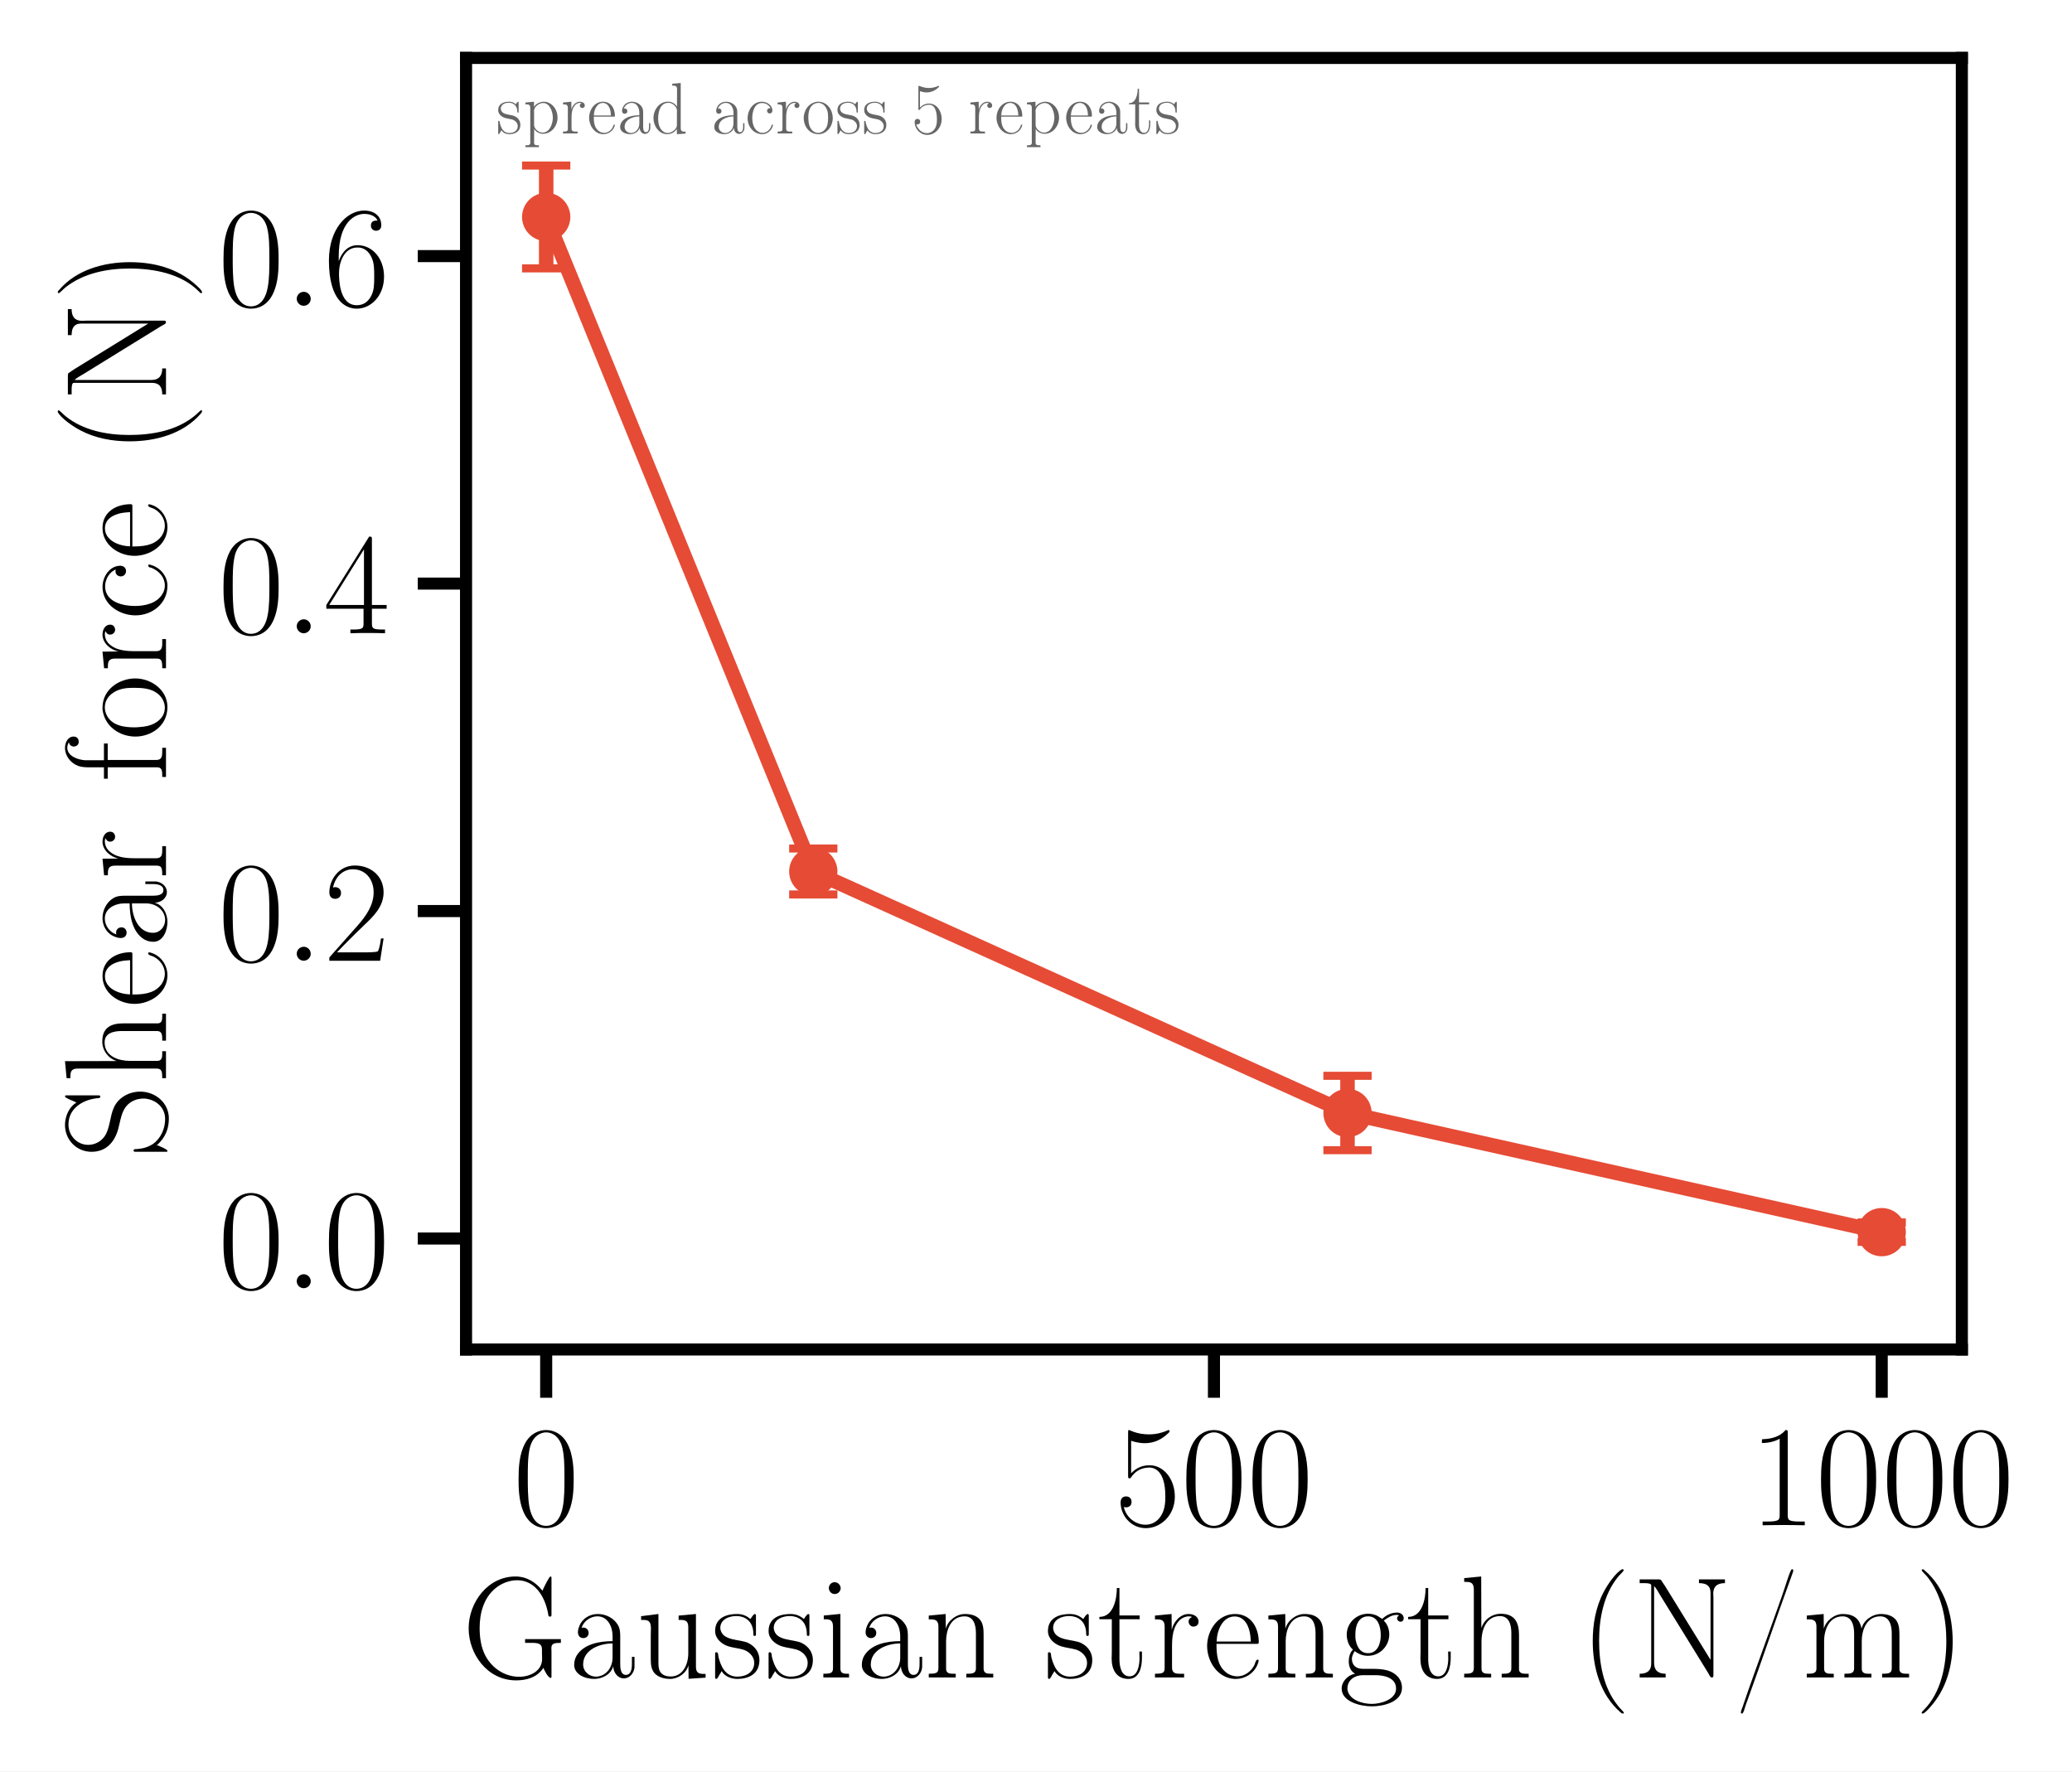
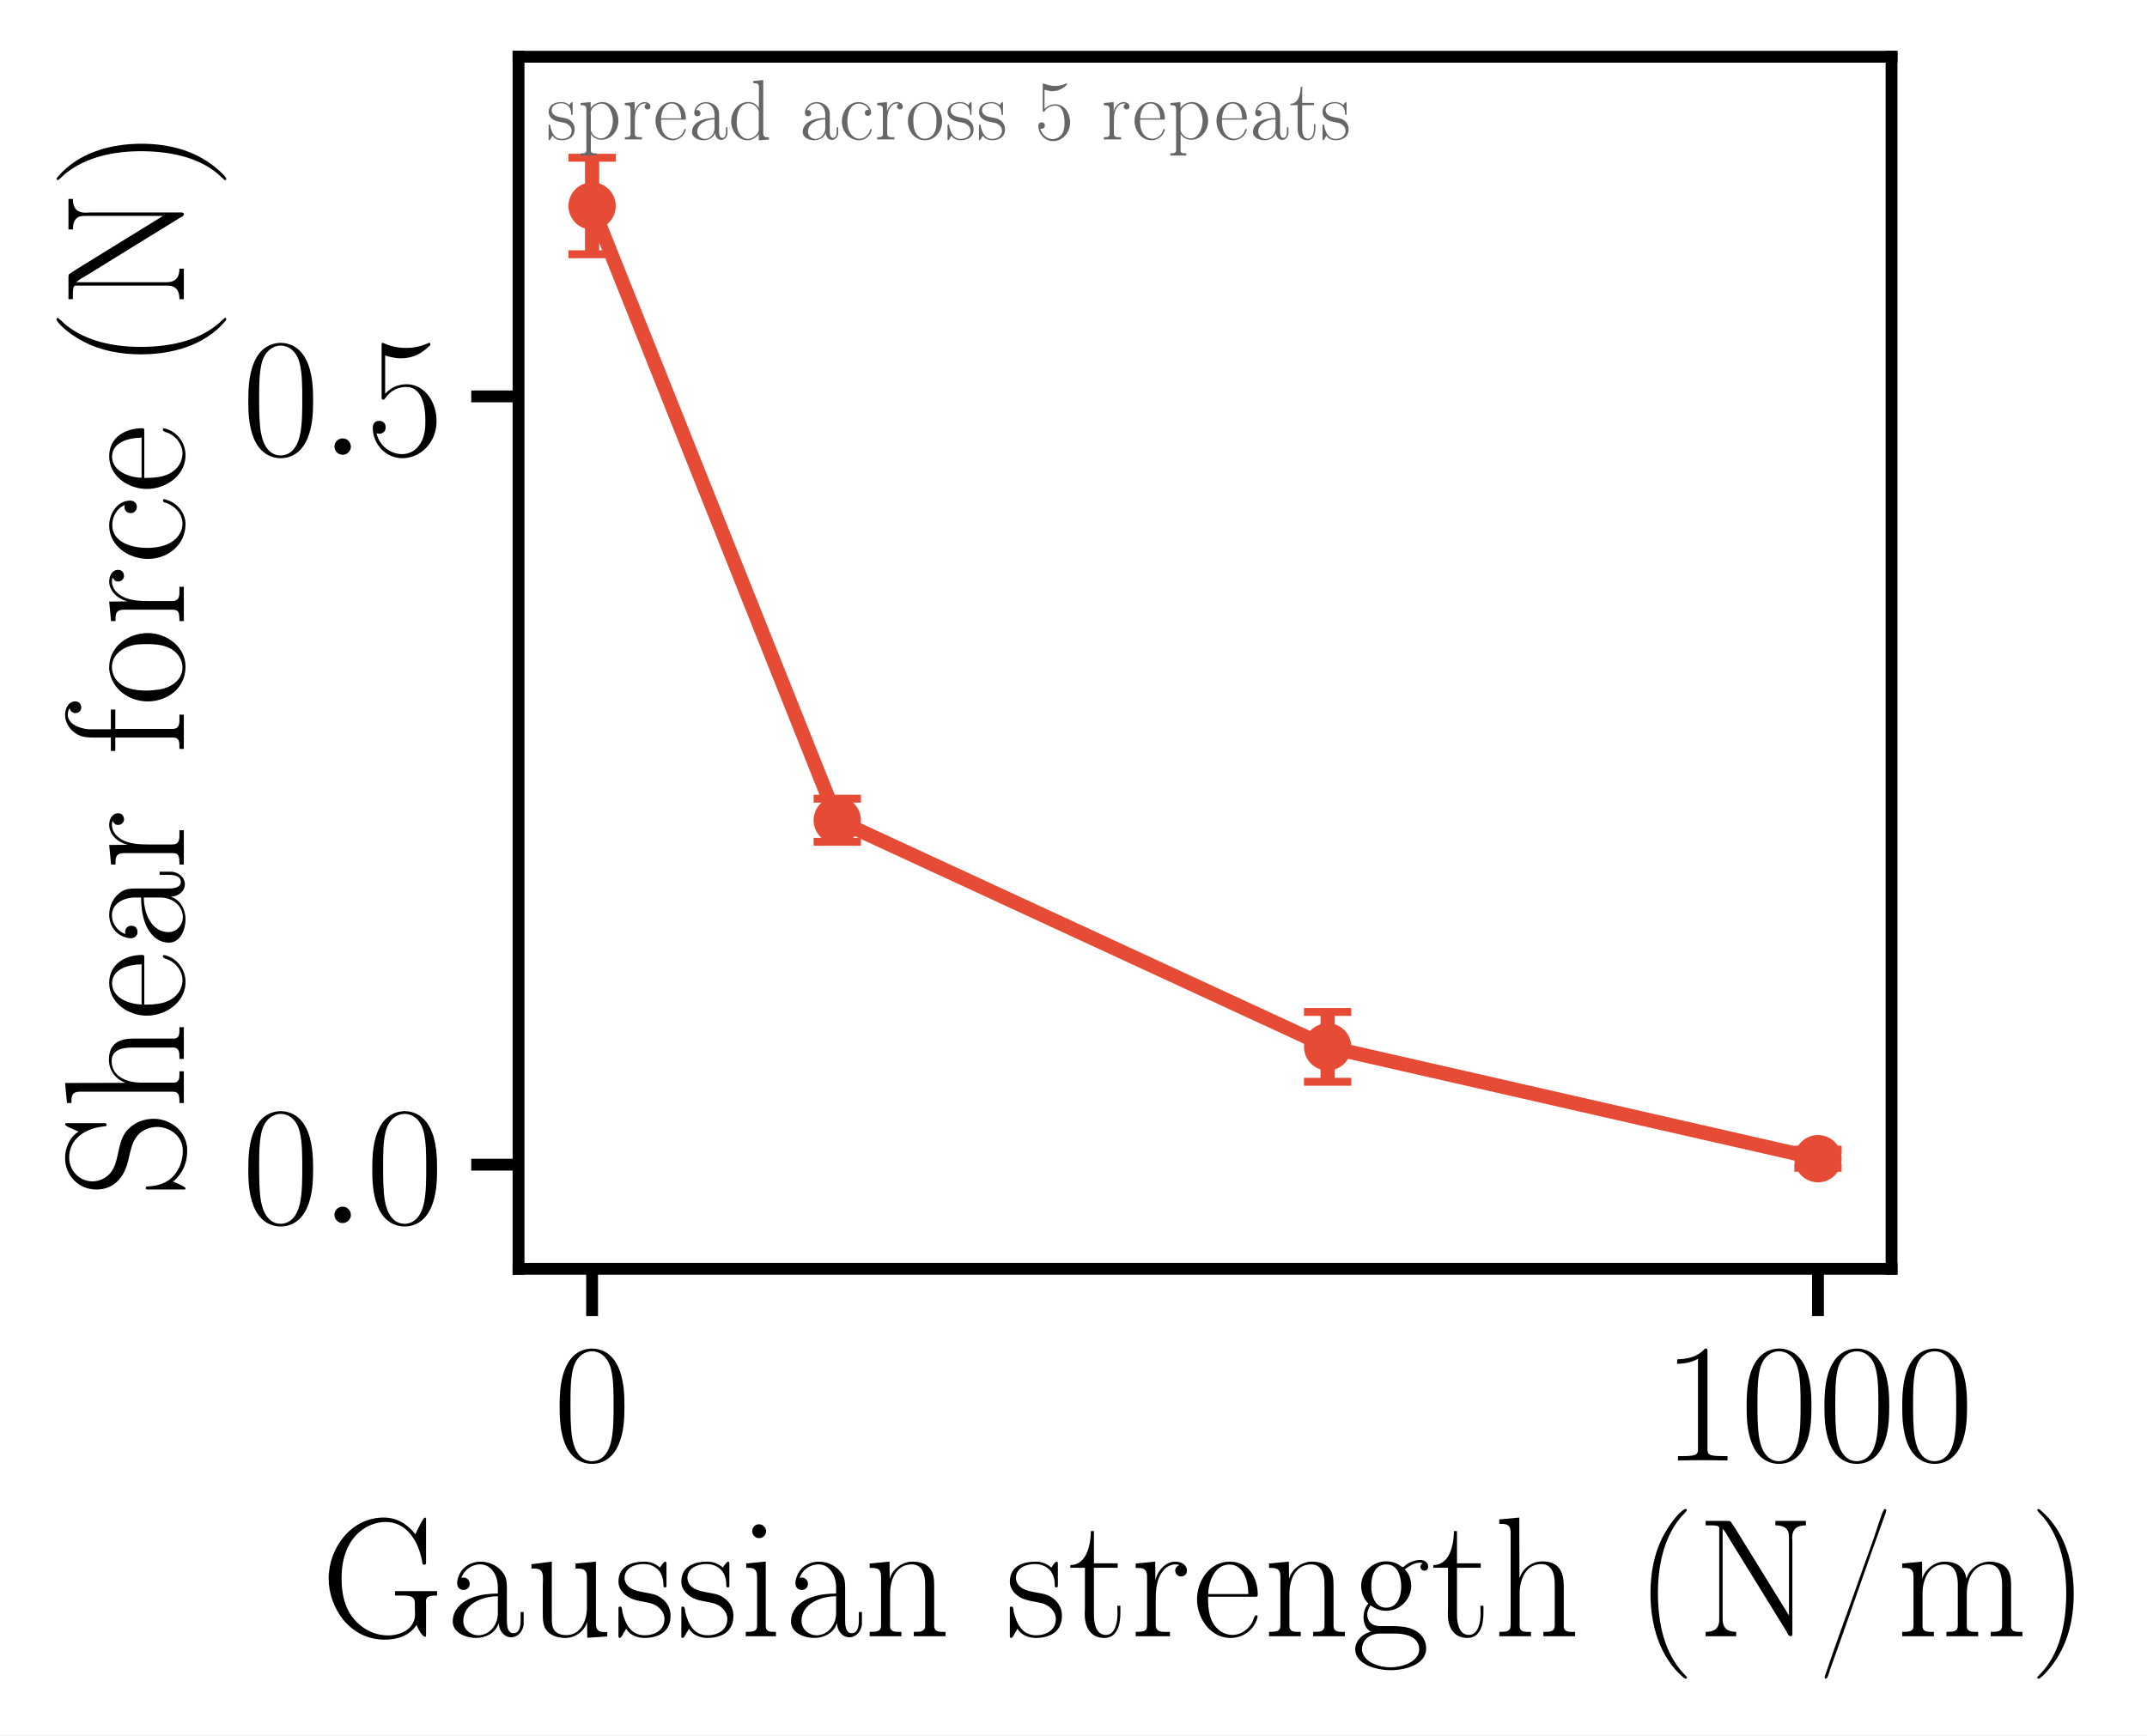
- <svg xmlns="http://www.w3.org/2000/svg" xmlns:xlink="http://www.w3.org/1999/xlink" width="257.52pt" height="220.152pt" viewBox="0 0 257.52 220.152" version="1.1">
+ <svg xmlns="http://www.w3.org/2000/svg" xmlns:xlink="http://www.w3.org/1999/xlink" width="272.31pt" height="220.152pt" viewBox="0 0 272.31 220.152" version="1.1">
  <defs>
    <style type="text/css">*{stroke-linejoin: round; stroke-linecap: butt}</style>
  </defs>
  <g id="figure_1">
    <g id="patch_1">
-       <path d="M 0 220.152  L 257.52 220.152  L 257.52 -0  L 0 -0  z " style="fill: #ffffff" />
+       <path d="M 0 220.152  L 272.31 220.152  L 272.31 -0  L 0 -0  z " style="fill: #ffffff" />
    </g>
    <g id="axes_1">
      <g id="patch_2">
-         <path d="M 57.923 167.718  L 243.83 167.718  L 243.83 7.2  L 57.923 7.2  z " style="fill: #ffffff" />
+         <path d="M 65.768 160.971  L 239.91 160.971  L 239.91 7.2  L 65.768 7.2  z " style="fill: #ffffff" />
      </g>
      <g id="matplotlib.axis_1">
        <g id="xtick_1">
          <g id="line2d_1">
            <defs>
-               <path id="md7ee3447aa" d="M 0 0  L 0 6  " style="stroke: #000000; stroke-width: 1.5" />
-             </defs>
-             <g>
-               <use xlink:href="#md7ee3447aa" x="67.883" y="167.718" style="stroke: #000000; stroke-width: 1.5" />
+               <path id="m70d17e0bbe" d="M 0 0  L 0 6  " style="stroke: #000000; stroke-width: 1.5" />
+             </defs>
+             <g>
+               <use xlink:href="#m70d17e0bbe" x="75.097" y="160.971" style="stroke: #000000; stroke-width: 1.5" />
            </g>
          </g>
          <g id="text_1">
-             <g transform="translate(63.77046 189.5671) scale(0.18 -0.18)">
+             <g transform="translate(70.16243 185.2902) scale(0.216 -0.216)">
              <defs>
                <path id="CMR17-32" d="M 2688 2038  C 2688 2430 2681 3099 2412 3613  C 2176 4063 1798 4224 1465 4224  C 1158 4224 768 4082 524 3620  C 268 3137 243 2539 243 2038  C 243 1671 249 1112 448 623  C 723 -39 1216 -128 1465 -128  C 1760 -128 2208 -7 2470 604  C 2662 1048 2688 1568 2688 2038  z M 1465 -26  C 1056 -26 812 328 723 816  C 652 1196 652 1749 652 2109  C 652 2604 652 3015 736 3407  C 857 3954 1216 4121 1465 4121  C 1728 4121 2067 3947 2188 3420  C 2272 3054 2278 2623 2278 2109  C 2278 1691 2278 1176 2201 797  C 2067 96 1689 -26 1465 -26  z " transform="scale(0.015625)" />
              </defs>
              <use xlink:href="#CMR17-32" transform="scale(0.996264)" />
            </g>
          </g>
        </g>
        <g id="xtick_2">
          <g id="line2d_2">
            <g>
-               <use xlink:href="#md7ee3447aa" x="150.877" y="167.718" style="stroke: #000000; stroke-width: 1.5" />
+               <use xlink:href="#m70d17e0bbe" x="230.581" y="160.971" style="stroke: #000000; stroke-width: 1.5" />
            </g>
          </g>
          <g id="text_2">
-             <g transform="translate(138.5403 189.5671) scale(0.18 -0.18)">
-               <defs>
-                 <path id="CMR17-37" d="M 729 3750  C 793 3724 1056 3641 1324 3641  C 1920 3641 2246 3961 2432 4140  C 2432 4191 2432 4224 2393 4224  C 2387 4224 2374 4224 2323 4198  C 2099 4102 1836 4032 1516 4032  C 1324 4032 1036 4055 723 4191  C 652 4224 640 4224 633 4224  C 601 4224 595 4217 595 4090  L 595 2231  C 595 2113 595 2080 659 2080  C 691 2080 704 2093 736 2139  C 940 2435 1222 2560 1542 2560  C 1766 2560 2246 2415 2246 1293  C 2246 1087 2246 716 2054 422  C 1894 159 1644 25 1369 25  C 947 25 518 319 403 812  C 428 806 480 793 505 793  C 588 793 748 838 748 1036  C 748 1209 627 1280 505 1280  C 358 1280 262 1190 262 1011  C 262 454 704 -128 1382 -128  C 2041 -128 2668 441 2668 1267  C 2668 2054 2169 2662 1548 2662  C 1222 2662 947 2540 729 2304  L 729 3750  z " transform="scale(0.015625)" />
-               </defs>
-               <use xlink:href="#CMR17-37" transform="scale(0.996264)" />
-               <use xlink:href="#CMR17-32" transform="translate(45.69048 0) scale(0.996264)" />
-               <use xlink:href="#CMR17-32" transform="translate(91.38095 0) scale(0.996264)" />
-             </g>
-           </g>
-         </g>
-         <g id="xtick_3">
-           <g id="line2d_3">
-             <g>
-               <use xlink:href="#md7ee3447aa" x="233.871" y="167.718" style="stroke: #000000; stroke-width: 1.5" />
-             </g>
-           </g>
-           <g id="text_3">
-             <g transform="translate(217.4224 189.5671) scale(0.18 -0.18)">
+             <g transform="translate(210.843 185.2902) scale(0.216 -0.216)">
              <defs>
                <path id="CMR17-33" d="M 1702 4083  C 1702 4217 1696 4224 1606 4224  C 1356 3927 979 3833 620 3820  C 601 3820 569 3820 563 3808  C 556 3795 556 3782 556 3648  C 755 3648 1088 3686 1344 3839  L 1344 467  C 1344 243 1331 166 780 166  L 588 166  L 588 0  C 896 6 1216 12 1523 12  C 1830 12 2150 6 2457 0  L 2457 166  L 2265 166  C 1715 166 1702 236 1702 467  L 1702 4083  z " transform="scale(0.015625)" />
              </defs>
              <use xlink:href="#CMR17-33" transform="scale(0.996264)" />
              <use xlink:href="#CMR17-32" transform="translate(45.69048 0) scale(0.996264)" />
              <use xlink:href="#CMR17-32" transform="translate(91.38095 0) scale(0.996264)" />
              <use xlink:href="#CMR17-32" transform="translate(137.0714 0) scale(0.996264)" />
            </g>
          </g>
        </g>
-         <g id="text_4">
-           <g transform="translate(57.3176 208.4844) scale(0.18 -0.18)">
+         <g id="text_3">
+           <g transform="translate(40.56802 207.591) scale(0.216 -0.216)">
            <defs>
              <path id="SFRM1728-34" d="M 3648 427  C 3693 304 3859 -20 3974 -20  C 4006 -20 4006 19 4006 51  L 4006 1166  C 4006 1205 4000 1257 4000 1302  C 4000 1516 4141 1536 4422 1536  L 4422 1702  L 2835 1702  L 2835 1536  L 3084 1536  C 3398 1536 3584 1522 3584 1237  L 3584 1062  C 3584 984 3590 907 3590 829  C 3590 284 3059 32 2572 32  C 1932 32 1363 414 1068 978  C 876 1354 819 1786 819 2197  C 819 2847 998 3528 1516 3953  C 1785 4178 2137 4313 2483 4313  C 3257 4313 3725 3619 3865 2782  C 3865 2744 3878 2699 3936 2699  C 3981 2699 4006 2718 4006 2770  L 4006 4422  C 4006 4447 4000 4480 3961 4480  C 3904 4480 3699 4056 3603 3850  C 3302 4236 2899 4480 2406 4480  C 1190 4480 332 3342 332 2178  C 332 1056 1145 -128 2438 -128  C 2899 -128 3366 0 3648 427  z " transform="scale(0.015625)" />
              <path id="SFRM1728-77" d="M 620 2201  C 716 2502 1017 2713 1324 2713  C 1772 2713 1996 2265 1996 1843  L 1996 1612  C 1414 1612 716 1484 403 972  C 332 857 294 704 294 569  L 294 518  C 332 102 819 -64 1177 -64  C 1516 -64 1913 115 2022 486  L 2028 486  C 2035 224 2220 -39 2496 -39  L 2540 -39  C 2784 -7 2944 211 2969 448  L 2969 915  L 2854 915  L 2854 595  C 2854 396 2822 115 2585 115  C 2348 115 2336 435 2336 595  L 2336 1804  C 2336 1990 2329 2169 2233 2329  C 2054 2636 1696 2816 1344 2816  C 1011 2816 665 2643 524 2284  C 492 2208 460 2105 460 2009  C 460 1849 556 1747 697 1747  C 832 1747 934 1836 934 1977  C 934 2112 832 2214 704 2214  C 678 2214 646 2208 620 2201  z M 1996 1510  L 1996 883  C 1996 467 1734 70 1292 38  L 1254 38  C 966 38 691 262 691 576  C 691 1235 1427 1510 1996 1510  z " transform="scale(0.015625)" />
              <path id="SFRM1728-1de" d="M 256 2719  L 256 2553  L 352 2553  C 595 2553 691 2483 691 2164  C 691 2062 684 1959 684 1864  L 684 855  C 684 625 691 370 851 191  C 1017 6 1292 -64 1542 -64  C 1900 -64 2265 191 2355 542  L 2361 -58  L 3116 -7  L 3116 159  L 3020 159  C 2816 159 2688 210 2688 472  L 2688 2816  L 1920 2745  L 1920 2553  L 2022 2553  C 2240 2553 2348 2483 2348 2234  L 2348 1066  C 2348 593 2118 44 1568 44  C 1401 44 1216 89 1113 236  C 1030 357 1024 517 1024 663  L 1024 2816  L 256 2719  z " transform="scale(0.015625)" />
              <path id="SFRM1728-1bd" d="M 480 275  L 492 275  C 627 44 921 -64 1177 -64  C 1619 -64 2163 108 2163 774  C 2163 1056 2028 1344 1683 1523  C 1318 1715 505 1593 428 2169  L 428 2201  C 428 2560 787 2726 1145 2726  C 1472 2726 1894 2540 1894 1932  C 1894 1881 1894 1843 1958 1843  C 2003 1843 2009 1875 2009 1920  L 2009 2752  C 2009 2777 1996 2816 1964 2816  C 1907 2816 1811 2668 1766 2592  C 1580 2745 1408 2816 1164 2816  C 748 2816 198 2675 198 2060  C 198 1721 486 1478 787 1382  C 998 1318 1216 1299 1427 1241  C 1676 1171 1920 953 1932 678  L 1932 652  C 1932 243 1587 38 1184 38  C 652 38 454 486 345 915  C 332 985 345 1120 256 1120  C 204 1120 198 1094 198 1056  L 198 0  C 198 -26 211 -64 243 -64  C 307 -64 358 70 396 134  C 428 179 460 224 480 275  z " transform="scale(0.015625)" />
              <path id="SFRM1728-16b" d="M 275 2749  L 275 2581  L 364 2581  C 569 2581 684 2523 684 2253  L 684 430  C 684 205 608 166 256 166  L 256 0  L 1395 0  L 1395 166  L 1305 166  C 1158 166 1011 185 1011 391  L 1011 2819  L 275 2749  z M 716 4224  C 576 4198 499 4075 499 3966  C 499 3843 601 3702 755 3702  C 915 3702 1024 3831 1024 3966  C 1024 4076 921 4224 768 4224  C 748 4230 729 4224 716 4224  z " transform="scale(0.015625)" />
              <path id="SFRM1728-183" d="M 256 2745  L 256 2577  L 352 2577  C 563 2577 684 2520 684 2256  L 684 430  C 684 211 608 166 256 166  L 256 0  L 1452 0  L 1452 166  L 1337 166  C 1184 166 1024 185 1024 385  L 1024 1613  C 1024 2050 1203 2712 1843 2712  C 2252 2712 2348 2327 2348 1954  L 2348 397  C 2348 179 2169 166 1977 166  L 1920 166  L 1920 0  L 3116 0  L 3116 166  L 3014 166  C 2848 166 2688 185 2688 391  L 2688 1883  C 2688 2121 2681 2384 2521 2571  C 2355 2764 2105 2816 1856 2816  C 1484 2816 1094 2520 1011 2159  L 1004 2816  L 256 2745  z " transform="scale(0.015625)" />
              <path id="SFRM1728-1ca" d="M 883 3968  C 883 3580 774 2687 108 2687  L 108 2585  L 659 2585  L 659 1112  C 659 1022 652 926 652 836  C 652 334 876 -64 1395 -64  C 1888 -64 1996 463 1996 868  L 1996 1151  L 1881 1151  C 1881 1054 1888 958 1888 855  C 1888 579 1824 51 1446 51  C 1088 51 998 469 998 810  L 998 2585  L 1894 2585  L 1894 2752  L 998 2752  L 998 3968  L 883 3968  z " transform="scale(0.015625)" />
              <path id="SFRM1728-1b6" d="M 236 2745  L 236 2577  L 332 2577  C 544 2577 665 2520 665 2256  L 665 430  C 665 204 588 166 236 166  L 236 0  L 1529 0  L 1529 166  L 1344 166  C 1152 166 992 192 992 436  L 992 1336  C 992 1761 1017 2249 1356 2565  C 1459 2655 1600 2712 1734 2712  C 1785 2712 1830 2706 1881 2687  C 1798 2642 1728 2590 1728 2481  C 1728 2372 1804 2269 1926 2256  C 2086 2256 2169 2352 2169 2475  C 2169 2712 1932 2816 1728 2816  C 1344 2816 1043 2449 979 2102  L 972 2816  L 236 2745  z " transform="scale(0.015625)" />
              <path id="SFRM1728-136" d="M 627 1491  L 2419 1491  C 2476 1491 2502 1504 2502 1568  C 2502 2195 2169 2816 1446 2816  C 691 2816 211 2092 211 1395  C 211 723 665 -26 1433 -64  L 1484 -64  C 1926 -64 2355 224 2483 678  C 2489 697 2496 716 2496 742  C 2496 774 2476 793 2451 793  C 2368 793 2342 620 2304 544  C 2163 268 1875 51 1555 51  C 1369 51 1164 121 1024 249  C 659 556 627 1049 627 1491  z M 633 1593  C 646 2092 896 2707 1433 2707  C 1907 2707 2092 2214 2131 1830  C 2144 1753 2137 1670 2150 1593  L 633 1593  z " transform="scale(0.015625)" />
              <path id="SFRM1728-155" d="M 665 1239  L 665 1233  C 531 1110 480 892 480 712  C 480 493 563 275 755 172  L 755 166  C 441 108 166 -178 166 -491  C 166 -1070 985 -1280 1504 -1280  C 2028 -1280 2841 -1083 2841 -459  C 2841 -57 2560 204 2201 313  C 1964 377 1728 384 1484 384  L 1100 384  C 780 384 620 570 620 827  C 620 962 684 1052 736 1168  C 928 1040 1100 962 1331 962  C 1868 962 2278 1406 2278 1908  C 2278 2120 2201 2371 2035 2519  L 2035 2526  C 2214 2654 2387 2776 2611 2776  C 2643 2776 2675 2770 2713 2757  C 2668 2725 2624 2693 2624 2622  C 2624 2545 2694 2474 2777 2474  L 2784 2474  C 2880 2481 2918 2551 2918 2628  C 2918 2802 2752 2880 2624 2880  C 2406 2880 2188 2789 2028 2654  C 2009 2635 1990 2609 1964 2609  C 1920 2609 1804 2712 1715 2751  C 1593 2802 1465 2828 1337 2828  C 825 2828 390 2423 390 1895  C 390 1664 486 1381 665 1239  z M 422 -535  L 422 -484  C 422 -121 736 102 1100 102  L 1676 102  C 2016 102 2579 6 2579 -491  C 2579 -981 1900 -1172 1504 -1172  C 1094 -1172 492 -1000 422 -535  z M 774 1760  L 774 1927  C 774 2275 902 2712 1337 2712  C 1792 2712 1900 2230 1900 1869  C 1900 1509 1760 1078 1337 1078  C 960 1078 812 1419 774 1760  z " transform="scale(0.015625)" />
              <path id="SFRM1728-164" d="M 256 4408  L 256 4240  L 313 4240  C 524 4240 684 4221 684 3905  L 684 431  C 684 185 556 166 256 166  L 256 0  L 1452 0  L 1452 166  L 1337 166  C 1184 166 1024 185 1024 385  L 1024 1619  C 1024 2058 1203 2723 1843 2723  C 2252 2723 2348 2335 2348 1961  L 2348 398  C 2348 179 2169 166 1977 166  L 1920 166  L 1920 0  L 3116 0  L 3116 166  L 3001 166  C 2854 166 2713 179 2688 340  L 2688 1883  C 2688 2413 2521 2826 1881 2826  C 1484 2826 1132 2561 1017 2187  L 1011 4480  L 256 4408  z " transform="scale(0.015625)" />
              <path id="SFRM1728-19f" d="M 1913 4800  C 1651 4665 1286 4152 1100 3793  C 748 3132 614 2369 614 1619  C 614 458 940 -767 1849 -1549  C 1875 -1568 1907 -1600 1945 -1600  C 1964 -1600 1996 -1588 1996 -1568  C 1996 -1524 1804 -1357 1728 -1248  C 1081 -446 896 631 896 1638  C 896 2619 1100 3677 1728 4453  C 1804 4556 1990 4704 1990 4774  C 1990 4787 1964 4800 1939 4800  C 1926 4806 1920 4800 1913 4800  z " transform="scale(0.015625)" />
              <path id="SFRM1728-48" d="M 358 4352  L 358 4185  L 556 4185  C 716 4185 870 4172 870 4089  L 870 624  C 870 242 614 166 358 166  L 358 0  L 1510 0  L 1510 166  C 1184 166 998 312 998 644  L 998 4057  C 1107 3943 1184 3784 1267 3650  C 1984 2497 2688 1344 3405 185  C 3443 121 3481 0 3565 0  C 3609 0 3629 38 3629 76  L 3629 3542  C 3629 3599 3622 3656 3622 3714  C 3622 4102 3878 4185 4141 4185  L 4141 4352  L 2988 4352  L 2988 4185  C 3123 4185 3289 4166 3392 4064  C 3494 3968 3501 3841 3501 3707  L 3501 784  L 1478 4064  L 1292 4339  L 1203 4352  L 358 4352  z " transform="scale(0.015625)" />
              <path id="SFRM1728-1c7" d="M 2598 4800  C 2515 4761 2291 3971 2144 3566  C 1900 2891 1657 2210 1420 1535  C 1088 597 742 -328 428 -1266  C 403 -1350 358 -1440 339 -1530  L 339 -1543  C 339 -1575 352 -1600 384 -1600  L 396 -1600  C 454 -1581 512 -1363 544 -1254  C 1241 668 1894 2602 2592 4517  C 2611 4588 2662 4684 2662 4742  L 2662 4755  C 2662 4780 2643 4800 2617 4800  L 2598 4800  z " transform="scale(0.015625)" />
              <path id="SFRM1728-17b" d="M 256 2745  L 256 2577  L 352 2577  C 563 2577 684 2520 684 2256  L 684 391  C 684 172 499 166 256 166  L 256 0  L 1452 0  L 1452 166  L 1337 166  C 1184 166 1024 185 1024 385  L 1024 1619  C 1024 2063 1216 2712 1843 2712  C 2246 2712 2355 2333 2355 1947  L 2355 410  C 2355 179 2201 166 1926 166  L 1926 0  L 3123 0  L 3123 166  L 3008 166  C 2854 166 2694 185 2694 385  L 2694 1619  C 2694 2063 2886 2712 3513 2712  C 3917 2712 4025 2333 4025 1947  L 4025 410  C 4025 179 3872 166 3597 166  L 3597 0  L 4793 0  L 4793 166  L 4685 166  C 4537 166 4390 179 4365 340  L 4365 1876  C 4365 2089 4358 2301 4256 2487  C 4115 2732 3821 2816 3552 2816  C 3168 2816 2777 2545 2688 2179  L 2681 2179  C 2598 2610 2329 2816 1849 2816  C 1478 2816 1094 2513 1011 2159  L 1004 2816  L 256 2745  z " transform="scale(0.015625)" />
              <path id="SFRM1728-1a0" d="M 358 4787  C 345 4780 339 4767 339 4761  C 339 4716 518 4556 595 4460  C 1222 3672 1433 2621 1433 1622  C 1433 552 1216 -659 428 -1447  C 403 -1479 339 -1524 339 -1562  C 339 -1588 358 -1600 384 -1600  C 460 -1600 608 -1434 691 -1344  C 1452 -511 1715 539 1715 1609  C 1715 2749 1382 3979 473 4748  C 448 4767 422 4800 390 4800  C 377 4800 364 4793 358 4787  z " transform="scale(0.015625)" />
            </defs>
            <use xlink:href="#SFRM1728-34" transform="scale(0.996264)" />
            <use xlink:href="#SFRM1728-77" transform="translate(73.45909 0) scale(0.996264)" />
            <use xlink:href="#SFRM1728-1de" transform="translate(120.2597 0) scale(0.996264)" />
            <use xlink:href="#SFRM1728-1bd" transform="translate(172.2638 0) scale(0.996264)" />
            <use xlink:href="#SFRM1728-1bd" transform="translate(209.1775 0) scale(0.996264)" />
            <use xlink:href="#SFRM1728-16b" transform="translate(246.0911 0) scale(0.996264)" />
            <use xlink:href="#SFRM1728-77" transform="translate(272.0772 0) scale(0.996264)" />
            <use xlink:href="#SFRM1728-183" transform="translate(318.8778 0) scale(0.996264)" />
            <use xlink:href="#SFRM1728-1bd" transform="translate(402.0716 0) scale(0.996264)" />
            <use xlink:href="#SFRM1728-1ca" transform="translate(438.9852 0) scale(0.996264)" />
            <use xlink:href="#SFRM1728-1b6" transform="translate(475.3786 0) scale(0.996264)" />
            <use xlink:href="#SFRM1728-136" transform="translate(511.7719 0) scale(0.996264)" />
            <use xlink:href="#SFRM1728-183" transform="translate(553.3689 0) scale(0.996264)" />
            <use xlink:href="#SFRM1728-155" transform="translate(605.3731 0) scale(0.996264)" />
            <use xlink:href="#SFRM1728-1ca" transform="translate(652.1737 0) scale(0.996264)" />
            <use xlink:href="#SFRM1728-164" transform="translate(688.567 0) scale(0.996264)" />
            <use xlink:href="#SFRM1728-19f" transform="translate(771.7609 0) scale(0.996264)" />
            <use xlink:href="#SFRM1728-48" transform="translate(808.1542 0) scale(0.996264)" />
            <use xlink:href="#SFRM1728-1c7" transform="translate(878.331 0) scale(0.996264)" />
            <use xlink:href="#SFRM1728-17b" transform="translate(925.1316 0) scale(0.996264)" />
            <use xlink:href="#SFRM1728-1a0" transform="translate(1003.154 0) scale(0.996264)" />
          </g>
        </g>
      </g>
      <g id="matplotlib.axis_2">
        <g id="ytick_1">
-           <g id="line2d_4">
-             <defs>
-               <path id="m91e6ab38bd" d="M 0 0  L -6 0  " style="stroke: #000000; stroke-width: 1.5" />
-             </defs>
-             <g>
-               <use xlink:href="#m91e6ab38bd" x="57.923" y="153.929" style="stroke: #000000; stroke-width: 1.5" />
-             </g>
-           </g>
-           <g id="text_5">
-             <g transform="translate(27.09724 160.1032) scale(0.18 -0.18)">
+           <g id="line2d_3">
+             <defs>
+               <path id="m332804e100" d="M 0 0  L -6 0  " style="stroke: #000000; stroke-width: 1.5" />
+             </defs>
+             <g>
+               <use xlink:href="#m332804e100" x="65.768" y="147.761" style="stroke: #000000; stroke-width: 1.5" />
+             </g>
+           </g>
+           <g id="text_4">
+             <g transform="translate(30.67668 155.1709) scale(0.216 -0.216)">
              <defs>
                <path id="CMMI12-3b" d="M 1177 307  C 1177 492 1024 620 870 620  C 684 620 556 467 556 313  C 556 128 710 0 864 0  C 1049 0 1177 153 1177 307  z " transform="scale(0.015625)" />
              </defs>
              <use xlink:href="#CMR17-32" transform="scale(0.996264)" />
              <use xlink:href="#CMMI12-3b" transform="translate(45.69048 0) scale(0.996264)" />
              <use xlink:href="#CMR17-32" transform="translate(72.78765 0) scale(0.996264)" />
            </g>
          </g>
        </g>
        <g id="ytick_2">
-           <g id="line2d_5">
-             <g>
-               <use xlink:href="#m91e6ab38bd" x="57.923" y="113.229" style="stroke: #000000; stroke-width: 1.5" />
-             </g>
-           </g>
-           <g id="text_6">
-             <g transform="translate(27.09724 119.4037) scale(0.18 -0.18)">
-               <defs>
-                 <path id="CMR17-34" d="M 2668 990  L 2553 990  C 2489 537 2438 460 2412 422  C 2380 371 1920 371 1830 371  L 601 371  C 832 620 1280 1073 1824 1596  C 2214 1966 2668 2400 2668 3033  C 2668 3788 2067 4224 1395 4224  C 691 4224 262 3603 262 3027  C 262 2777 448 2745 524 2745  C 588 2745 780 2783 780 3007  C 780 3206 614 3264 524 3264  C 486 3264 448 3257 422 3244  C 544 3788 915 4057 1305 4057  C 1862 4057 2227 3616 2227 3033  C 2227 2477 1900 1998 1536 1583  L 262 147  L 262 0  L 2515 0  L 2668 990  z " transform="scale(0.015625)" />
+           <g id="line2d_4">
+             <g>
+               <use xlink:href="#m332804e100" x="65.768" y="50.289" style="stroke: #000000; stroke-width: 1.5" />
+             </g>
+           </g>
+           <g id="text_5">
+             <g transform="translate(30.67668 57.6989) scale(0.216 -0.216)">
+               <defs>
+                 <path id="CMR17-37" d="M 729 3750  C 793 3724 1056 3641 1324 3641  C 1920 3641 2246 3961 2432 4140  C 2432 4191 2432 4224 2393 4224  C 2387 4224 2374 4224 2323 4198  C 2099 4102 1836 4032 1516 4032  C 1324 4032 1036 4055 723 4191  C 652 4224 640 4224 633 4224  C 601 4224 595 4217 595 4090  L 595 2231  C 595 2113 595 2080 659 2080  C 691 2080 704 2093 736 2139  C 940 2435 1222 2560 1542 2560  C 1766 2560 2246 2415 2246 1293  C 2246 1087 2246 716 2054 422  C 1894 159 1644 25 1369 25  C 947 25 518 319 403 812  C 428 806 480 793 505 793  C 588 793 748 838 748 1036  C 748 1209 627 1280 505 1280  C 358 1280 262 1190 262 1011  C 262 454 704 -128 1382 -128  C 2041 -128 2668 441 2668 1267  C 2668 2054 2169 2662 1548 2662  C 1222 2662 947 2540 729 2304  L 729 3750  z " transform="scale(0.015625)" />
              </defs>
              <use xlink:href="#CMR17-32" transform="scale(0.996264)" />
              <use xlink:href="#CMMI12-3b" transform="translate(45.69048 0) scale(0.996264)" />
-               <use xlink:href="#CMR17-34" transform="translate(72.78765 0) scale(0.996264)" />
-             </g>
-           </g>
-         </g>
-         <g id="ytick_3">
-           <g id="line2d_6">
-             <g>
-               <use xlink:href="#m91e6ab38bd" x="57.923" y="72.53" style="stroke: #000000; stroke-width: 1.5" />
-             </g>
-           </g>
-           <g id="text_7">
-             <g transform="translate(27.09724 78.70426) scale(0.18 -0.18)">
-               <defs>
-                 <path id="CMR17-36" d="M 2150 4147  C 2150 4281 2144 4288 2028 4288  L 128 1254  L 128 1088  L 1779 1088  L 1779 460  C 1779 230 1766 166 1318 166  L 1196 166  L 1196 0  C 1401 12 1747 12 1964 12  C 2182 12 2528 12 2732 0  L 2732 166  L 2611 166  C 2163 166 2150 230 2150 460  L 2150 1088  L 2803 1088  L 2803 1254  L 2150 1254  L 2150 4147  z M 1798 3723  L 1798 1254  L 256 1254  L 1798 3723  z " transform="scale(0.015625)" />
-               </defs>
-               <use xlink:href="#CMR17-32" transform="scale(0.996264)" />
-               <use xlink:href="#CMMI12-3b" transform="translate(45.69048 0) scale(0.996264)" />
-               <use xlink:href="#CMR17-36" transform="translate(72.78765 0) scale(0.996264)" />
-             </g>
-           </g>
-         </g>
-         <g id="ytick_4">
-           <g id="line2d_7">
-             <g>
-               <use xlink:href="#m91e6ab38bd" x="57.923" y="31.83" style="stroke: #000000; stroke-width: 1.5" />
-             </g>
-           </g>
-           <g id="text_8">
-             <g transform="translate(27.09724 38.00479) scale(0.18 -0.18)">
-               <defs>
-                 <path id="CMR17-38" d="M 678 2198  C 678 3712 1395 4076 1811 4076  C 1945 4076 2272 4049 2400 3782  C 2297 3782 2105 3782 2105 3558  C 2105 3385 2246 3328 2336 3328  C 2393 3328 2566 3353 2566 3571  C 2566 3987 2246 4224 1804 4224  C 1043 4224 243 3411 243 2011  C 243 257 966 -128 1478 -128  C 2099 -128 2688 431 2688 1295  C 2688 2101 2169 2688 1516 2688  C 1126 2688 838 2430 678 1979  L 678 2198  z M 1478 25  C 691 25 691 1212 691 1450  C 691 1914 908 2585 1504 2585  C 1612 2585 1926 2585 2137 2140  C 2252 1889 2252 1624 2252 1302  C 2252 954 2252 696 2118 438  C 1977 173 1772 25 1478 25  z " transform="scale(0.015625)" />
-               </defs>
-               <use xlink:href="#CMR17-32" transform="scale(0.996264)" />
-               <use xlink:href="#CMMI12-3b" transform="translate(45.69048 0) scale(0.996264)" />
-               <use xlink:href="#CMR17-38" transform="translate(72.78765 0) scale(0.996264)" />
-             </g>
-           </g>
-         </g>
-         <g id="text_9">
-           <g transform="translate(20.63014 144.0794) rotate(-90) scale(0.18 -0.18)">
+               <use xlink:href="#CMR17-37" transform="translate(72.78765 0) scale(0.996264)" />
+             </g>
+           </g>
+         </g>
+         <g id="text_6">
+           <g transform="translate(23.31615 152.0302) rotate(-90) scale(0.216 -0.216)">
            <defs>
              <path id="SFRM1728-5c" d="M 646 380  C 966 32 1344 -128 1811 -128  C 2502 -128 3001 470 3001 1141  C 3001 1624 2752 2101 2304 2308  C 1881 2501 1369 2475 1004 2733  C 774 2901 640 3172 640 3449  C 640 3952 1062 4326 1542 4326  C 2214 4326 2624 3759 2707 3069  C 2713 3011 2707 2914 2771 2914  C 2809 2914 2835 2933 2835 2978  L 2835 4415  C 2835 4454 2828 4480 2790 4480  C 2713 4480 2604 4138 2515 3970  C 2329 4300 1900 4480 1523 4480  C 864 4480 332 3971 332 3301  C 332 2675 736 2288 1337 2121  C 1862 1979 2451 1959 2656 1289  C 2675 1199 2694 1102 2694 1005  L 2694 960  C 2662 483 2329 38 1785 38  C 1363 38 928 225 678 580  C 537 792 473 1031 454 1282  C 448 1334 467 1437 390 1437  C 339 1437 332 1398 332 1353  L 332 -52  C 332 -20 332 -52 358 -64  L 377 -64  C 441 -64 576 273 646 432  L 646 380  z " transform="scale(0.015625)" />
              <path id="SFRM1728-149" d="M 684 2752  L 179 2752  L 179 2585  L 684 2585  L 684 396  C 684 172 518 166 294 166  L 256 166  L 256 0  L 1548 0  L 1548 166  L 1369 166  C 1177 166 1011 192 1011 416  L 1011 2585  L 1740 2585  L 1740 2752  L 998 2752  L 998 3603  C 1024 3914 1177 4365 1542 4378  C 1632 4378 1734 4352 1798 4302  C 1676 4302 1606 4181 1606 4092  C 1606 3984 1676 3876 1804 3870  C 1971 3870 2048 3965 2048 4098  C 2048 4359 1766 4480 1548 4480  C 1184 4480 870 4225 748 3901  C 684 3723 684 3539 684 3355  L 684 2752  z " transform="scale(0.015625)" />
              <path id="SFRM1728-18a" d="M 1414 2816  C 646 2720 211 2041 211 1356  C 211 684 659 -64 1523 -64  C 2284 -64 2790 659 2790 1363  C 2790 2048 2323 2816 1491 2816  L 1414 2816  z M 627 1235  C 627 1286 620 1337 620 1388  C 620 1849 691 2432 1203 2649  C 1299 2688 1401 2713 1497 2713  C 2022 2713 2310 2227 2361 1747  C 2368 1638 2374 1523 2374 1408  C 2374 1056 2348 652 2112 364  C 1958 172 1728 51 1491 51  C 979 51 704 544 652 985  C 640 1068 640 1152 627 1235  z " transform="scale(0.015625)" />
              <path id="SFRM1728-fe" d="M 2278 2227  C 2252 2233 2220 2240 2195 2240  C 2060 2240 1971 2131 1971 2003  C 1971 1868 2080 1772 2208 1772  C 2336 1772 2444 1868 2444 2028  C 2444 2508 1939 2816 1510 2816  C 704 2816 243 2041 243 1356  C 243 608 768 -64 1561 -64  C 1984 -64 2361 256 2476 659  C 2489 678 2496 710 2496 736  L 2496 755  C 2496 780 2470 787 2451 787  C 2368 787 2368 691 2348 633  C 2208 300 1926 51 1568 51  C 1440 51 1305 83 1190 160  C 774 403 659 934 659 1382  C 659 1881 825 2700 1529 2700  C 1843 2700 2163 2515 2278 2227  z " transform="scale(0.015625)" />
            </defs>
            <use xlink:href="#SFRM1728-5c" transform="scale(0.996264)" />
            <use xlink:href="#SFRM1728-164" transform="translate(52.00416 0) scale(0.996264)" />
            <use xlink:href="#SFRM1728-136" transform="translate(104.0083 0) scale(0.996264)" />
            <use xlink:href="#SFRM1728-77" transform="translate(145.6053 0) scale(0.996264)" />
            <use xlink:href="#SFRM1728-1b6" transform="translate(192.4059 0) scale(0.996264)" />
            <use xlink:href="#SFRM1728-149" transform="translate(259.9889 0) scale(0.996264)" />
            <use xlink:href="#SFRM1728-18a" transform="translate(288.5768 0) scale(0.996264)" />
            <use xlink:href="#SFRM1728-1b6" transform="translate(335.3774 0) scale(0.996264)" />
            <use xlink:href="#SFRM1728-fe" transform="translate(371.7708 0) scale(0.996264)" />
            <use xlink:href="#SFRM1728-136" transform="translate(413.3677 0) scale(0.996264)" />
            <use xlink:href="#SFRM1728-19f" transform="translate(486.1544 0) scale(0.996264)" />
            <use xlink:href="#SFRM1728-48" transform="translate(522.5477 0) scale(0.996264)" />
            <use xlink:href="#SFRM1728-1a0" transform="translate(592.7245 0) scale(0.996264)" />
          </g>
        </g>
      </g>
      <g id="LineCollection_1">
-         <path d="M 67.883 33.354  L 67.883 20.576  " clip-path="url(#p459f95a2e6)" style="fill: none; stroke: #e64b35; stroke-width: 1.8" />
-         <path d="M 101.08 111.167  L 101.08 105.456  " clip-path="url(#p459f95a2e6)" style="fill: none; stroke: #e64b35; stroke-width: 1.8" />
-         <path d="M 167.476 142.95  L 167.476 133.703  " clip-path="url(#p459f95a2e6)" style="fill: none; stroke: #e64b35; stroke-width: 1.8" />
-         <path d="M 233.871 154.341  L 233.871 151.93  " clip-path="url(#p459f95a2e6)" style="fill: none; stroke: #e64b35; stroke-width: 1.8" />
-       </g>
-       <g id="line2d_8">
+         <path d="M 75.097 32.254  L 75.097 20.014  " clip-path="url(#p6f8503a853)" style="fill: none; stroke: #e64b35; stroke-width: 1.8" />
+         <path d="M 106.194 106.797  L 106.194 101.326  " clip-path="url(#p6f8503a853)" style="fill: none; stroke: #e64b35; stroke-width: 1.8" />
+         <path d="M 168.388 137.244  L 168.388 128.386  " clip-path="url(#p6f8503a853)" style="fill: none; stroke: #e64b35; stroke-width: 1.8" />
+         <path d="M 230.581 148.157  L 230.581 145.847  " clip-path="url(#p6f8503a853)" style="fill: none; stroke: #e64b35; stroke-width: 1.8" />
+       </g>
+       <g id="line2d_5">
        <defs>
-           <path id="me79bb10647" d="M 3 0  L -3 -0  " style="stroke: #e64b35" />
+           <path id="mc12e445459" d="M 3 0  L -3 -0  " style="stroke: #e64b35" />
        </defs>
-         <g clip-path="url(#p459f95a2e6)">
-           <use xlink:href="#me79bb10647" x="67.883" y="33.354" style="fill: #e64b35; stroke: #e64b35" />
-           <use xlink:href="#me79bb10647" x="101.08" y="111.167" style="fill: #e64b35; stroke: #e64b35" />
-           <use xlink:href="#me79bb10647" x="167.476" y="142.95" style="fill: #e64b35; stroke: #e64b35" />
-           <use xlink:href="#me79bb10647" x="233.871" y="154.341" style="fill: #e64b35; stroke: #e64b35" />
-         </g>
-       </g>
-       <g id="line2d_9">
-         <g clip-path="url(#p459f95a2e6)">
-           <use xlink:href="#me79bb10647" x="67.883" y="20.576" style="fill: #e64b35; stroke: #e64b35" />
-           <use xlink:href="#me79bb10647" x="101.08" y="105.456" style="fill: #e64b35; stroke: #e64b35" />
-           <use xlink:href="#me79bb10647" x="167.476" y="133.703" style="fill: #e64b35; stroke: #e64b35" />
-           <use xlink:href="#me79bb10647" x="233.871" y="151.93" style="fill: #e64b35; stroke: #e64b35" />
-         </g>
-       </g>
-       <g id="line2d_10">
-         <path d="M 67.883 26.965  L 101.08 108.311  L 167.476 138.326  L 233.871 153.135  " clip-path="url(#p459f95a2e6)" style="fill: none; stroke: #e64b35; stroke-width: 1.8; stroke-linecap: square" />
+         <g clip-path="url(#p6f8503a853)">
+           <use xlink:href="#mc12e445459" x="75.097" y="32.254" style="fill: #e64b35; stroke: #e64b35" />
+           <use xlink:href="#mc12e445459" x="106.194" y="106.797" style="fill: #e64b35; stroke: #e64b35" />
+           <use xlink:href="#mc12e445459" x="168.388" y="137.244" style="fill: #e64b35; stroke: #e64b35" />
+           <use xlink:href="#mc12e445459" x="230.581" y="148.157" style="fill: #e64b35; stroke: #e64b35" />
+         </g>
+       </g>
+       <g id="line2d_6">
+         <g clip-path="url(#p6f8503a853)">
+           <use xlink:href="#mc12e445459" x="75.097" y="20.014" style="fill: #e64b35; stroke: #e64b35" />
+           <use xlink:href="#mc12e445459" x="106.194" y="101.326" style="fill: #e64b35; stroke: #e64b35" />
+           <use xlink:href="#mc12e445459" x="168.388" y="128.386" style="fill: #e64b35; stroke: #e64b35" />
+           <use xlink:href="#mc12e445459" x="230.581" y="145.847" style="fill: #e64b35; stroke: #e64b35" />
+         </g>
+       </g>
+       <g id="line2d_7">
+         <path d="M 75.097 26.134  L 106.194 104.062  L 168.388 132.815  L 230.581 147.002  " clip-path="url(#p6f8503a853)" style="fill: none; stroke: #e64b35; stroke-width: 1.8; stroke-linecap: square" />
        <defs>
-           <path id="mc788c09a76" d="M 0 2.5  C 0.663 2.5 1.299 2.237 1.768 1.768  C 2.237 1.299 2.5 0.663 2.5 0  C 2.5 -0.663 2.237 -1.299 1.768 -1.768  C 1.299 -2.237 0.663 -2.5 0 -2.5  C -0.663 -2.5 -1.299 -2.237 -1.768 -1.768  C -2.237 -1.299 -2.5 -0.663 -2.5 0  C -2.5 0.663 -2.237 1.299 -1.768 1.768  C -1.299 2.237 -0.663 2.5 0 2.5  z " style="stroke: #e64b35" />
+           <path id="m7f3f538725" d="M 0 2.5  C 0.663 2.5 1.299 2.237 1.768 1.768  C 2.237 1.299 2.5 0.663 2.5 0  C 2.5 -0.663 2.237 -1.299 1.768 -1.768  C 1.299 -2.237 0.663 -2.5 0 -2.5  C -0.663 -2.5 -1.299 -2.237 -1.768 -1.768  C -2.237 -1.299 -2.5 -0.663 -2.5 0  C -2.5 0.663 -2.237 1.299 -1.768 1.768  C -1.299 2.237 -0.663 2.5 0 2.5  z " style="stroke: #e64b35" />
        </defs>
-         <g clip-path="url(#p459f95a2e6)">
-           <use xlink:href="#mc788c09a76" x="67.883" y="26.965" style="fill: #e64b35; stroke: #e64b35" />
-           <use xlink:href="#mc788c09a76" x="101.08" y="108.311" style="fill: #e64b35; stroke: #e64b35" />
-           <use xlink:href="#mc788c09a76" x="167.476" y="138.326" style="fill: #e64b35; stroke: #e64b35" />
-           <use xlink:href="#mc788c09a76" x="233.871" y="153.135" style="fill: #e64b35; stroke: #e64b35" />
+         <g clip-path="url(#p6f8503a853)">
+           <use xlink:href="#m7f3f538725" x="75.097" y="26.134" style="fill: #e64b35; stroke: #e64b35" />
+           <use xlink:href="#m7f3f538725" x="106.194" y="104.062" style="fill: #e64b35; stroke: #e64b35" />
+           <use xlink:href="#m7f3f538725" x="168.388" y="132.815" style="fill: #e64b35; stroke: #e64b35" />
+           <use xlink:href="#m7f3f538725" x="230.581" y="147.002" style="fill: #e64b35; stroke: #e64b35" />
        </g>
      </g>
      <g id="patch_3">
-         <path d="M 57.923 167.718  L 57.923 7.2  " style="fill: none; stroke: #000000; stroke-width: 1.5; stroke-linejoin: miter; stroke-linecap: square" />
+         <path d="M 65.768 160.971  L 65.768 7.2  " style="fill: none; stroke: #000000; stroke-width: 1.5; stroke-linejoin: miter; stroke-linecap: square" />
      </g>
      <g id="patch_4">
-         <path d="M 243.83 167.718  L 243.83 7.2  " style="fill: none; stroke: #000000; stroke-width: 1.5; stroke-linejoin: miter; stroke-linecap: square" />
+         <path d="M 239.91 160.971  L 239.91 7.2  " style="fill: none; stroke: #000000; stroke-width: 1.5; stroke-linejoin: miter; stroke-linecap: square" />
      </g>
      <g id="patch_5">
-         <path d="M 57.923 167.718  L 243.83 167.718  " style="fill: none; stroke: #000000; stroke-width: 1.5; stroke-linejoin: miter; stroke-linecap: square" />
+         <path d="M 65.768 160.971  L 239.91 160.971  " style="fill: none; stroke: #000000; stroke-width: 1.5; stroke-linejoin: miter; stroke-linecap: square" />
      </g>
      <g id="patch_6">
-         <path d="M 57.923 7.2  L 243.83 7.2  " style="fill: none; stroke: #000000; stroke-width: 1.5; stroke-linejoin: miter; stroke-linecap: square" />
-       </g>
-       <g id="text_10">
-         <g style="fill: #666666" transform="translate(61.64144 16.58568) scale(0.09 -0.09)">
+         <path d="M 65.768 7.2  L 239.91 7.2  " style="fill: none; stroke: #000000; stroke-width: 1.5; stroke-linejoin: miter; stroke-linecap: square" />
+       </g>
+       <g id="text_7">
+         <g style="fill: #666666" transform="translate(69.25079 17.6858) scale(0.108 -0.108)">
          <defs>
            <path id="SFRM1728-19c" d="M 243 2745  L 243 2580  L 326 2580  C 518 2580 672 2554 672 2267  L 672 -655  C 672 -699 678 -750 678 -801  C 678 -1037 505 -1050 320 -1050  L 243 -1050  L 243 -1216  L 1440 -1216  L 1440 -1050  L 1331 -1050  C 1158 -1050 1011 -1031 1011 -820  L 1017 411  C 1158 117 1529 -29 1804 -29  C 2572 -29 3091 685 3091 1399  C 3091 1961 2822 2509 2246 2752  C 2124 2796 2003 2816 1881 2816  C 1548 2816 1145 2631 1004 2350  L 998 2816  L 243 2745  z M 2668 1278  C 2636 819 2387 73 1753 73  C 1401 73 1011 430 1011 736  L 1011 1776  C 1011 1846 1004 1922 1004 1999  C 1004 2369 1446 2701 1817 2701  C 2419 2701 2675 1897 2675 1387  C 2675 1348 2675 1310 2668 1278  z " transform="scale(0.015625)" />
            <path id="SFRM1728-122" d="M 1907 4408  L 1907 4240  L 2009 4240  C 2201 4240 2336 4188 2336 3942  L 2329 2376  C 2163 2660 1849 2822 1529 2822  C 742 2822 243 2078 243 1359  C 243 667 723 -64 1472 -64  C 1792 -64 2150 117 2316 408  L 2323 -64  L 3091 -13  L 3091 156  L 3001 156  C 2771 156 2662 227 2662 466  L 2662 4480  L 1907 4408  z M 659 1217  L 659 1314  C 659 1851 806 2719 1574 2719  C 1964 2719 2329 2350 2329 2020  C 2329 1942 2323 1864 2323 1787  L 2323 732  C 2323 395 1868 39 1504 39  C 1049 39 755 492 691 926  C 672 1023 672 1120 659 1217  z " transform="scale(0.015625)" />
            <path id="SFRM1728-14e" d="M 441 814  C 480 801 512 801 550 801  C 665 801 793 873 793 1041  C 793 1202 697 1280 569 1293  C 384 1293 300 1170 300 1021  C 300 413 787 -128 1414 -128  C 2156 -128 2700 536 2700 1287  C 2700 1920 2310 2651 1574 2651  C 1260 2651 992 2522 768 2296  L 768 3750  C 947 3692 1126 3647 1318 3641  L 1376 3641  C 1766 3641 2131 3807 2400 4075  C 2432 4106 2470 4137 2470 4180  L 2470 4193  C 2464 4217 2451 4224 2432 4224  C 2412 4224 2393 4217 2380 4211  C 2124 4093 1836 4032 1548 4032  C 1241 4032 992 4112 704 4217  C 691 4224 678 4224 672 4224  C 652 4224 640 4211 633 4180  L 633 2166  C 633 2121 640 2076 691 2076  C 761 2076 812 2199 864 2250  C 1043 2444 1312 2548 1574 2548  L 1600 2548  C 2240 2529 2278 1578 2278 1235  C 2278 879 2214 497 1958 258  C 1798 103 1593 25 1388 25  C 928 25 563 381 441 814  z " transform="scale(0.015625)" />
          </defs>
          <use xlink:href="#SFRM1728-1bd" transform="scale(0.996264)" />
          <use xlink:href="#SFRM1728-19c" transform="translate(36.91362 0) scale(0.996264)" />
          <use xlink:href="#SFRM1728-1b6" transform="translate(88.91778 0) scale(0.996264)" />
          <use xlink:href="#SFRM1728-136" transform="translate(125.3111 0) scale(0.996264)" />
          <use xlink:href="#SFRM1728-77" transform="translate(166.9081 0) scale(0.996264)" />
          <use xlink:href="#SFRM1728-122" transform="translate(213.7087 0) scale(0.996264)" />
          <use xlink:href="#SFRM1728-77" transform="translate(296.9026 0) scale(0.996264)" />
          <use xlink:href="#SFRM1728-fe" transform="translate(343.7031 0) scale(0.996264)" />
          <use xlink:href="#SFRM1728-1b6" transform="translate(385.3001 0) scale(0.996264)" />
          <use xlink:href="#SFRM1728-18a" transform="translate(421.6934 0) scale(0.996264)" />
          <use xlink:href="#SFRM1728-1bd" transform="translate(468.494 0) scale(0.996264)" />
          <use xlink:href="#SFRM1728-1bd" transform="translate(505.4076 0) scale(0.996264)" />
          <use xlink:href="#SFRM1728-14e" transform="translate(573.5109 0) scale(0.996264)" />
          <use xlink:href="#SFRM1728-1b6" transform="translate(651.5012 0) scale(0.996264)" />
          <use xlink:href="#SFRM1728-136" transform="translate(687.8945 0) scale(0.996264)" />
          <use xlink:href="#SFRM1728-19c" transform="translate(729.4915 0) scale(0.996264)" />
          <use xlink:href="#SFRM1728-136" transform="translate(784.0975 0) scale(0.996264)" />
          <use xlink:href="#SFRM1728-77" transform="translate(825.6945 0) scale(0.996264)" />
          <use xlink:href="#SFRM1728-1ca" transform="translate(872.4951 0) scale(0.996264)" />
          <use xlink:href="#SFRM1728-1bd" transform="translate(908.8884 0) scale(0.996264)" />
        </g>
      </g>
    </g>
  </g>
  <defs>
-     <clipPath id="p459f95a2e6">
-       <rect x="57.923" y="7.2" width="185.907" height="160.518" />
+     <clipPath id="p6f8503a853">
+       <rect x="65.768" y="7.2" width="174.142" height="153.771" />
    </clipPath>
  </defs>
</svg>
